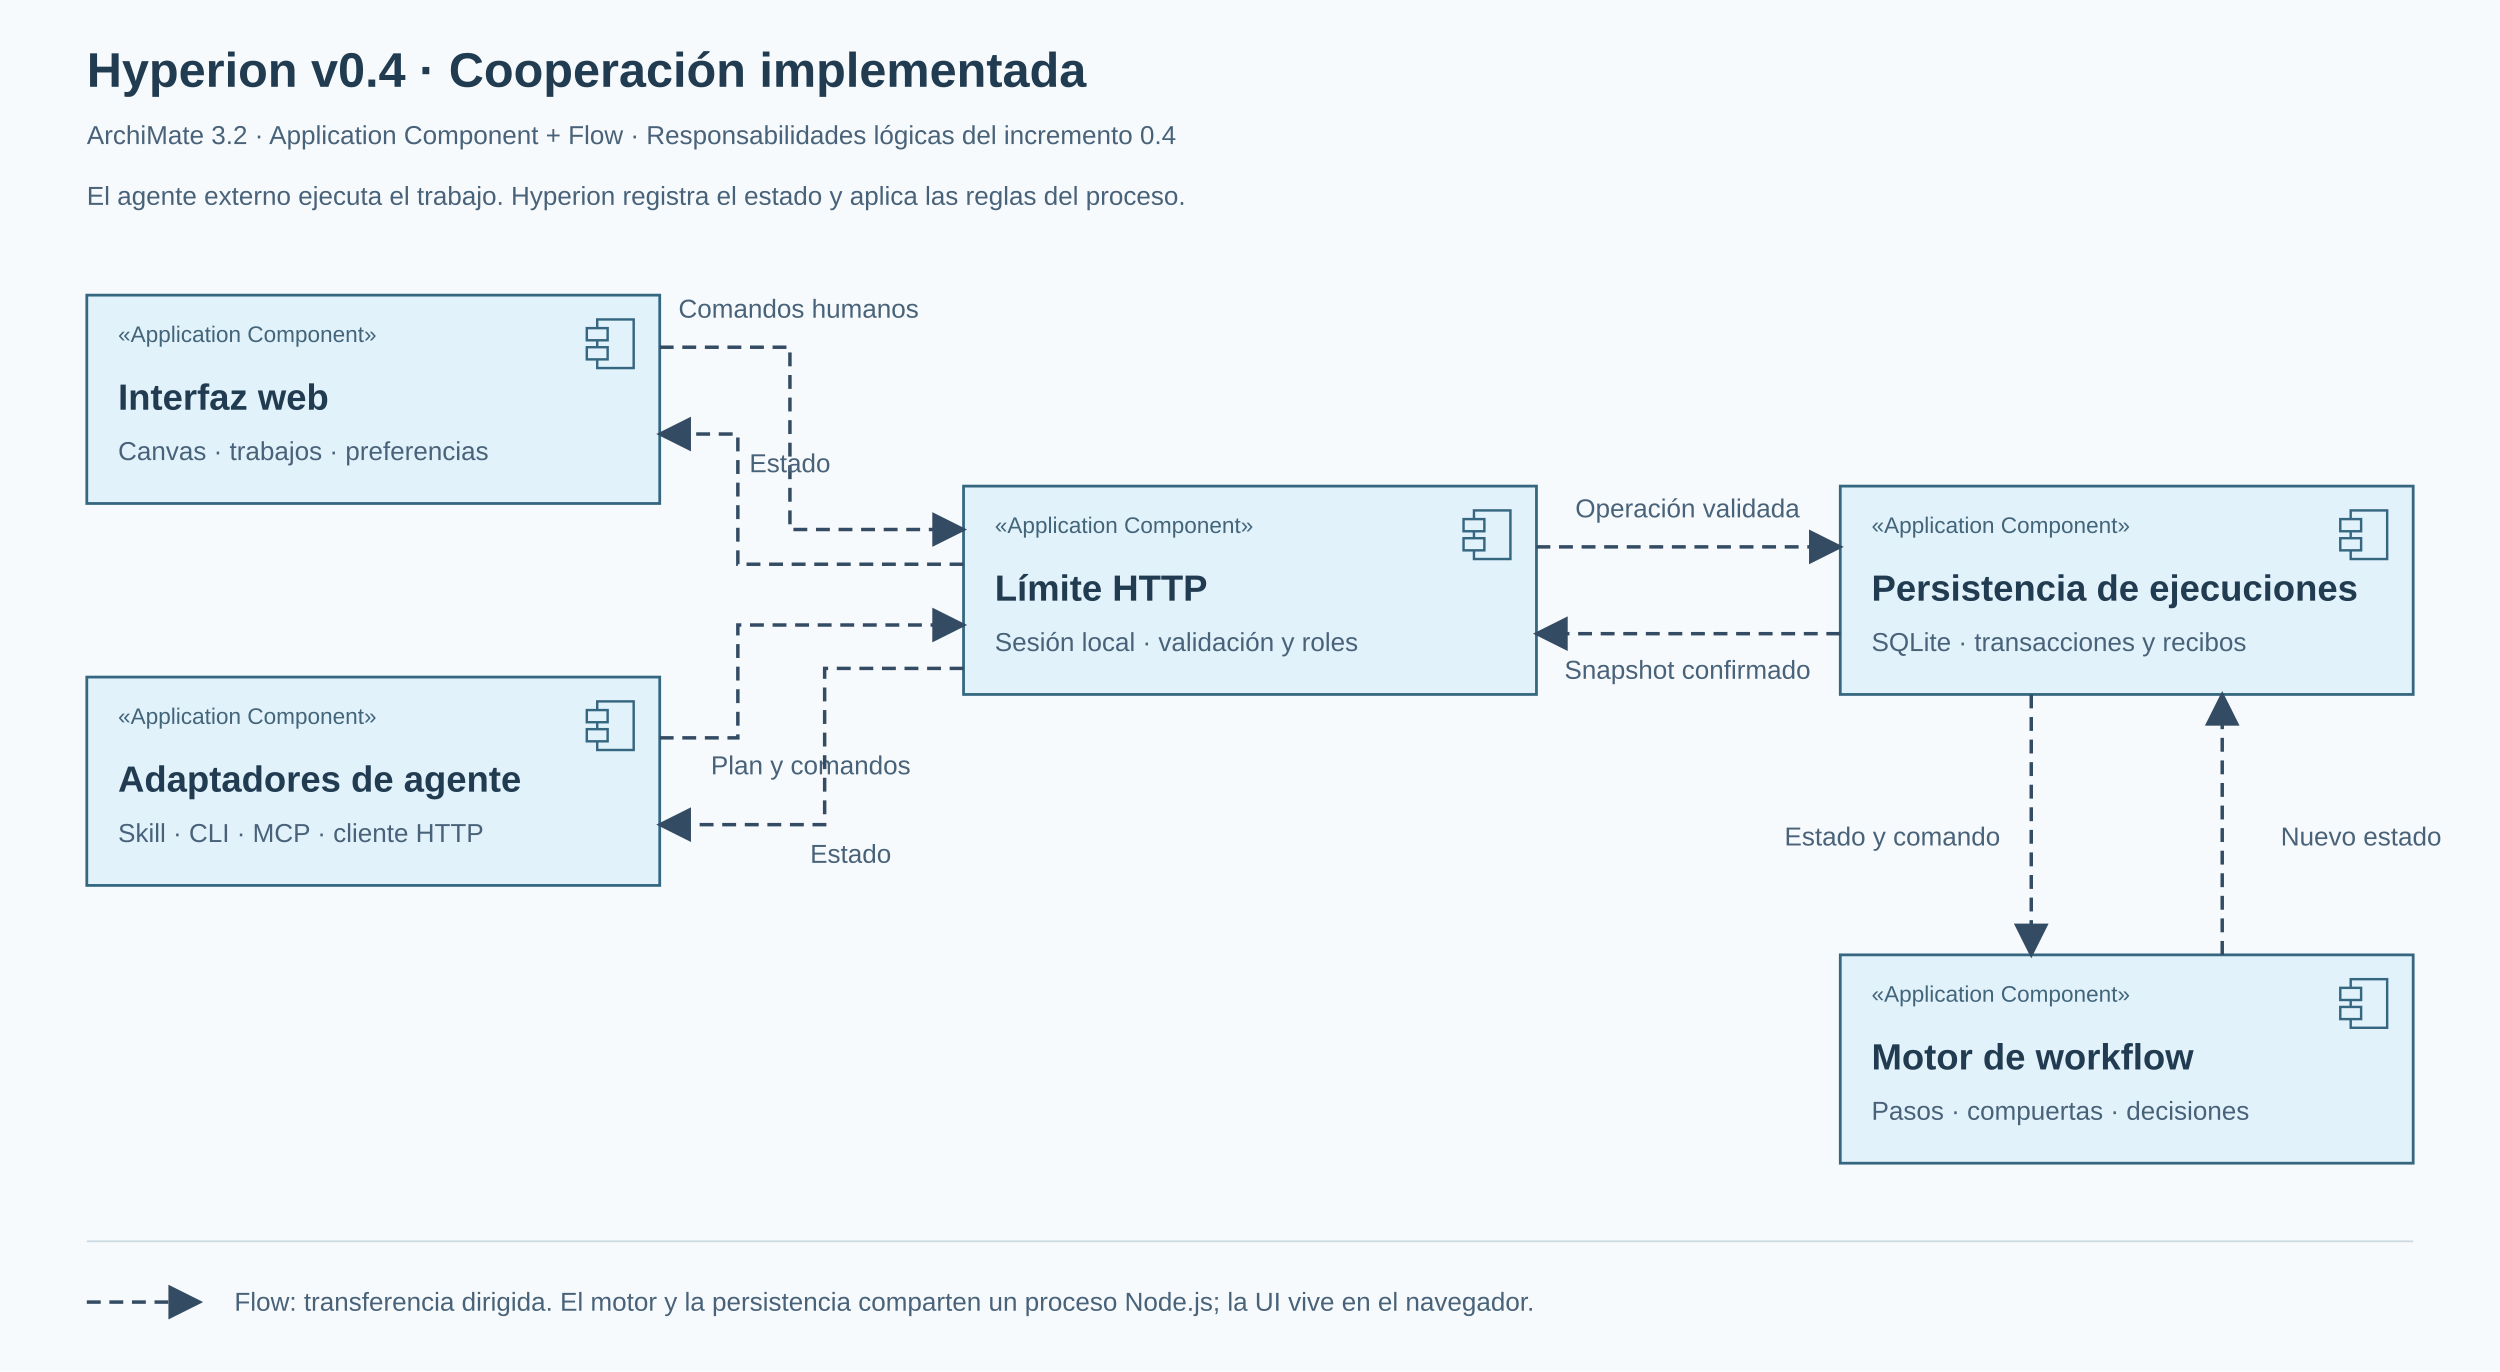
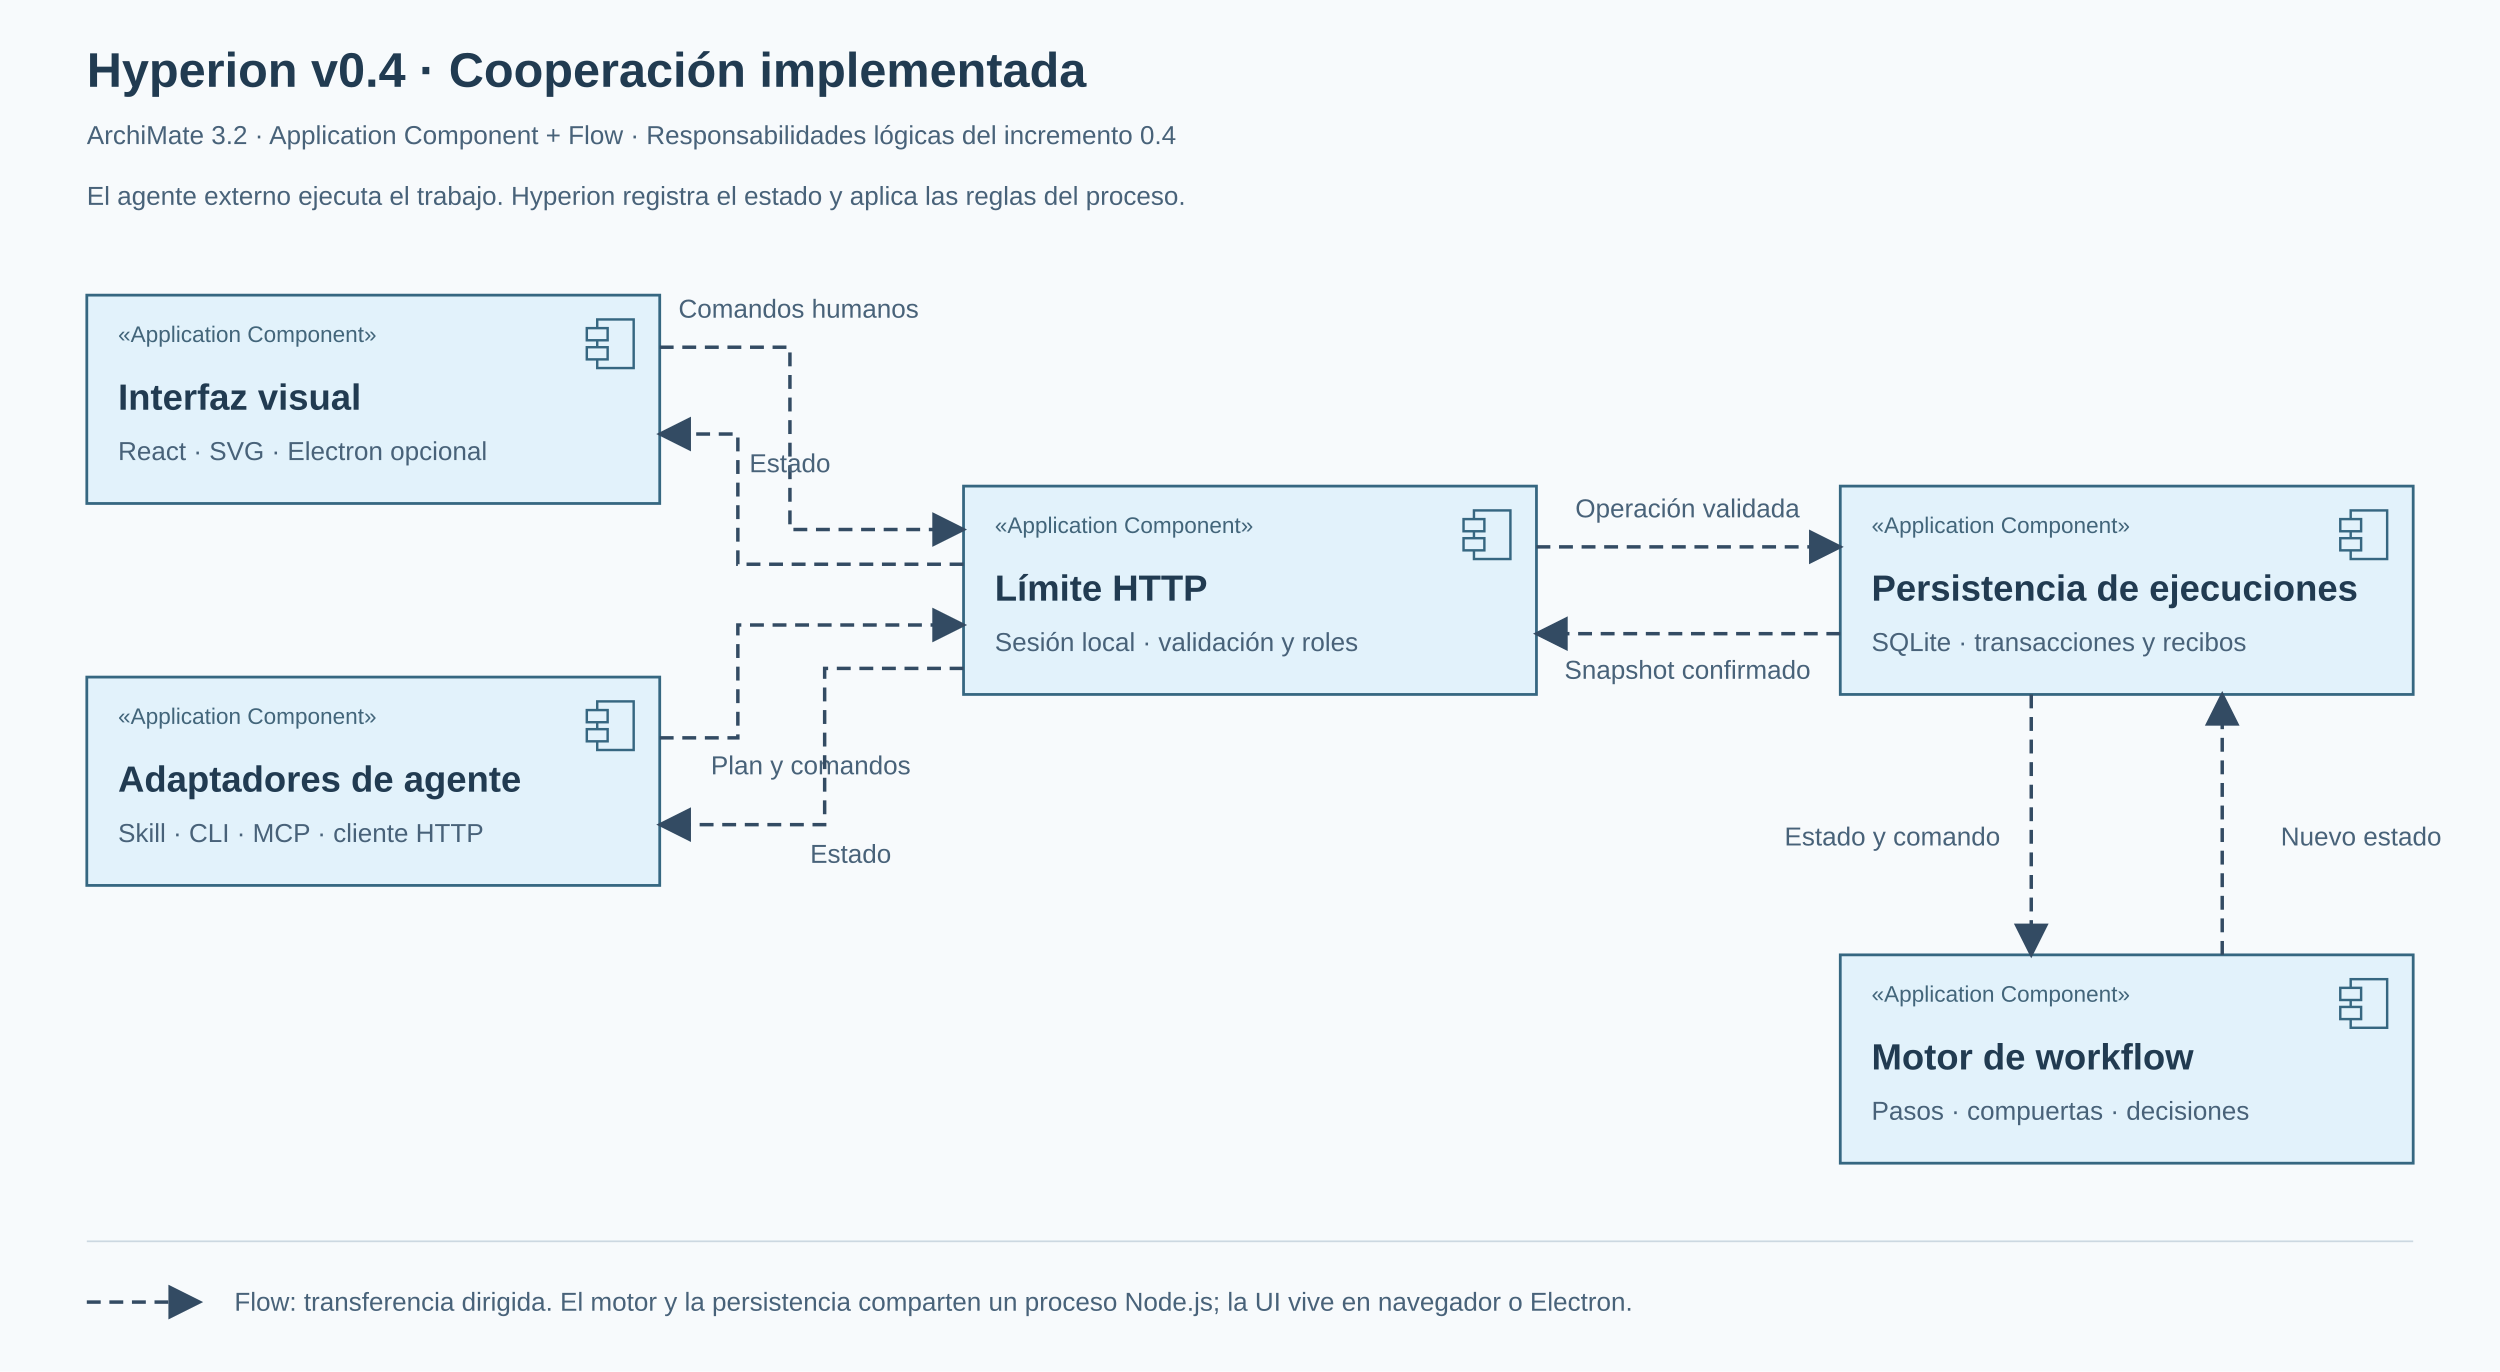
<svg xmlns="http://www.w3.org/2000/svg" width="1440" height="790" viewBox="0 0 1440 790" role="img" aria-labelledby="title desc">
  <defs>
    <marker id="flow" markerWidth="10" markerHeight="10" refX="9" refY="5" orient="auto">
      <path d="M0 0 L10 5 L0 10 Z" fill="#334b63" />
    </marker>
  </defs>
  <style>text{font-family:Arial,sans-serif;fill:#213b51}.title{font-size:28px;font-weight:700}.note{font-size:15px;fill:#486279}.type{font-size:13px;fill:#42657a}.name{font-size:21px;font-weight:700}.edge{fill:none;stroke:#334b63;stroke-width:2;stroke-dasharray:8 5;marker-end:url(#flow)}</style>
  <rect width="1440" height="790" fill="#f7fafc" />
  <text x="50" y="50" class="title">Hyperion v0.4 · Cooperación implementada</text>
  <text x="50" y="83" class="note">ArchiMate 3.2 · Application Component + Flow · Responsabilidades lógicas del incremento 0.4</text>
  <text x="50" y="118" class="note">El agente externo ejecuta el trabajo. Hyperion registra el estado y aplica las reglas del proceso.</text>
  <g id="I1" data-archimate-type="ApplicationComponent">
    <rect x="50" y="170" width="330" height="120" fill="#e2f2fb" stroke="#366781" stroke-width="1.6" />
    <text x="68" y="197" class="type">«Application Component»</text>
-     <text x="68" y="236" class="name">Interfaz web</text>
-     <text x="68" y="265" class="note">Canvas · trabajos · preferencias</text>
+     <text x="68" y="236" class="name">Interfaz visual</text>
+     <text x="68" y="265" class="note">React · SVG · Electron opcional</text>
    <g fill="#e2f2fb" stroke="#366781" stroke-width="1.4">
      <rect x="344" y="184" width="21" height="28" />
      <rect x="338" y="189" width="12" height="7" />
      <rect x="338" y="200" width="12" height="7" />
    </g>
  </g>
  <g id="I2" data-archimate-type="ApplicationComponent">
    <rect x="50" y="390" width="330" height="120" fill="#e2f2fb" stroke="#366781" stroke-width="1.6" />
    <text x="68" y="417" class="type">«Application Component»</text>
    <text x="68" y="456" class="name">Adaptadores de agente</text>
    <text x="68" y="485" class="note">Skill · CLI · MCP · cliente HTTP</text>
    <g fill="#e2f2fb" stroke="#366781" stroke-width="1.4">
      <rect x="344" y="404" width="21" height="28" />
      <rect x="338" y="409" width="12" height="7" />
      <rect x="338" y="420" width="12" height="7" />
    </g>
  </g>
  <g id="I3" data-archimate-type="ApplicationComponent">
    <rect x="555" y="280" width="330" height="120" fill="#e2f2fb" stroke="#366781" stroke-width="1.6" />
    <text x="573" y="307" class="type">«Application Component»</text>
    <text x="573" y="346" class="name">Límite HTTP</text>
    <text x="573" y="375" class="note">Sesión local · validación y roles</text>
    <g fill="#e2f2fb" stroke="#366781" stroke-width="1.4">
      <rect x="849" y="294" width="21" height="28" />
      <rect x="843" y="299" width="12" height="7" />
      <rect x="843" y="310" width="12" height="7" />
    </g>
  </g>
  <g id="I4" data-archimate-type="ApplicationComponent">
    <rect x="1060" y="280" width="330" height="120" fill="#e2f2fb" stroke="#366781" stroke-width="1.6" />
    <text x="1078" y="307" class="type">«Application Component»</text>
    <text x="1078" y="346" class="name">Persistencia de ejecuciones</text>
    <text x="1078" y="375" class="note">SQLite · transacciones y recibos</text>
    <g fill="#e2f2fb" stroke="#366781" stroke-width="1.4">
      <rect x="1354" y="294" width="21" height="28" />
      <rect x="1348" y="299" width="12" height="7" />
      <rect x="1348" y="310" width="12" height="7" />
    </g>
  </g>
  <g id="I5" data-archimate-type="ApplicationComponent">
    <rect x="1060" y="550" width="330" height="120" fill="#e2f2fb" stroke="#366781" stroke-width="1.6" />
    <text x="1078" y="577" class="type">«Application Component»</text>
    <text x="1078" y="616" class="name">Motor de workflow</text>
    <text x="1078" y="645" class="note">Pasos · compuertas · decisiones</text>
    <g fill="#e2f2fb" stroke="#366781" stroke-width="1.4">
      <rect x="1354" y="564" width="21" height="28" />
      <rect x="1348" y="569" width="12" height="7" />
      <rect x="1348" y="580" width="12" height="7" />
    </g>
  </g>
  <g id="IF1" data-archimate-type="Flow" data-source="I1" data-target="I3">
    <path class="edge" d="M380 200 H455 V305 H555" />
    <text x="460" y="183" class="note" text-anchor="middle">Comandos humanos</text>
  </g>
  <g id="IF2" data-archimate-type="Flow" data-source="I3" data-target="I1">
    <path class="edge" d="M555 325 H425 V250 H380" />
    <text x="455" y="272" class="note" text-anchor="middle">Estado</text>
  </g>
  <g id="IF3" data-archimate-type="Flow" data-source="I2" data-target="I3">
    <path class="edge" d="M380 425 H425 V360 H555" />
    <text x="467" y="446" class="note" text-anchor="middle">Plan y comandos</text>
  </g>
  <g id="IF4" data-archimate-type="Flow" data-source="I3" data-target="I2">
    <path class="edge" d="M555 385 H475 V475 H380" />
    <text x="490" y="497" class="note" text-anchor="middle">Estado</text>
  </g>
  <g id="IF5" data-archimate-type="Flow" data-source="I3" data-target="I4">
    <path class="edge" d="M885 315 H1060" />
    <text x="972" y="298" class="note" text-anchor="middle">Operación validada</text>
  </g>
  <g id="IF6" data-archimate-type="Flow" data-source="I4" data-target="I3">
    <path class="edge" d="M1060 365 H885" />
    <text x="972" y="391" class="note" text-anchor="middle">Snapshot confirmado</text>
  </g>
  <g id="IF7" data-archimate-type="Flow" data-source="I4" data-target="I5">
    <path class="edge" d="M1170 400 V550" />
    <text x="1090" y="487" class="note" text-anchor="middle">Estado y comando</text>
  </g>
  <g id="IF8" data-archimate-type="Flow" data-source="I5" data-target="I4">
    <path class="edge" d="M1280 550 V400" />
    <text x="1360" y="487" class="note" text-anchor="middle">Nuevo estado</text>
  </g>
  <path d="M50 715 H1390" stroke="#ccd8e1" />
  <path class="edge" d="M50 750 H115" />
-   <text x="135" y="755" class="note">Flow: transferencia dirigida. El motor y la persistencia comparten un proceso Node.js; la UI vive en el navegador.</text>
+   <text x="135" y="755" class="note">Flow: transferencia dirigida. El motor y la persistencia comparten un proceso Node.js; la UI vive en navegador o Electron.</text>
</svg>
